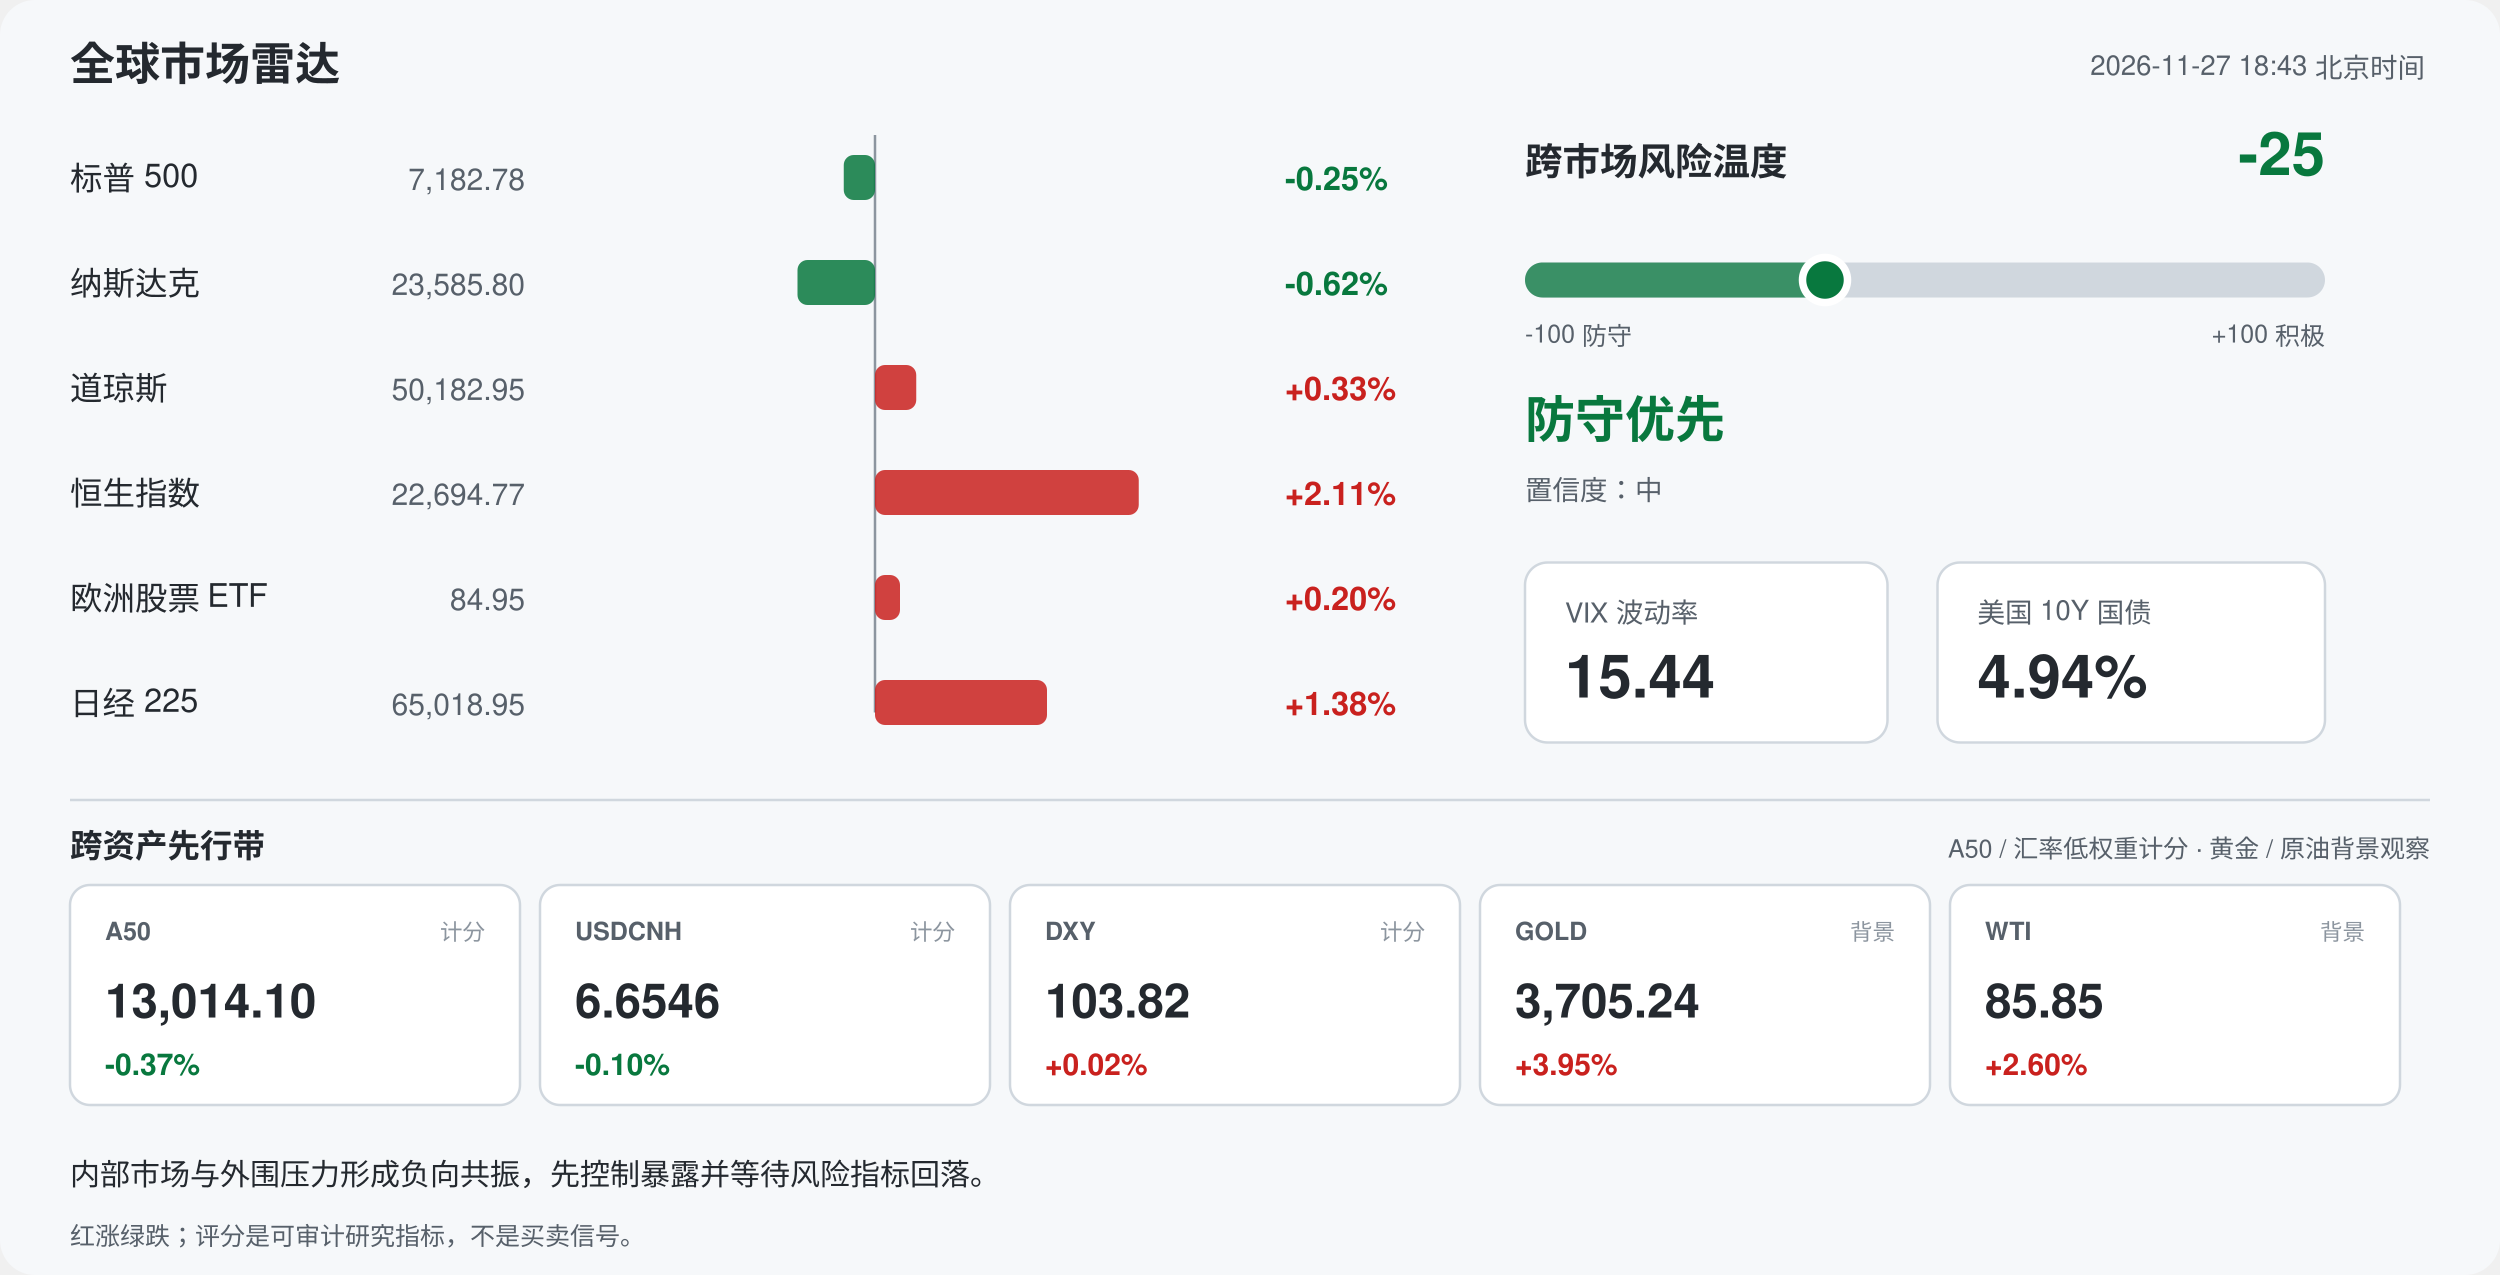
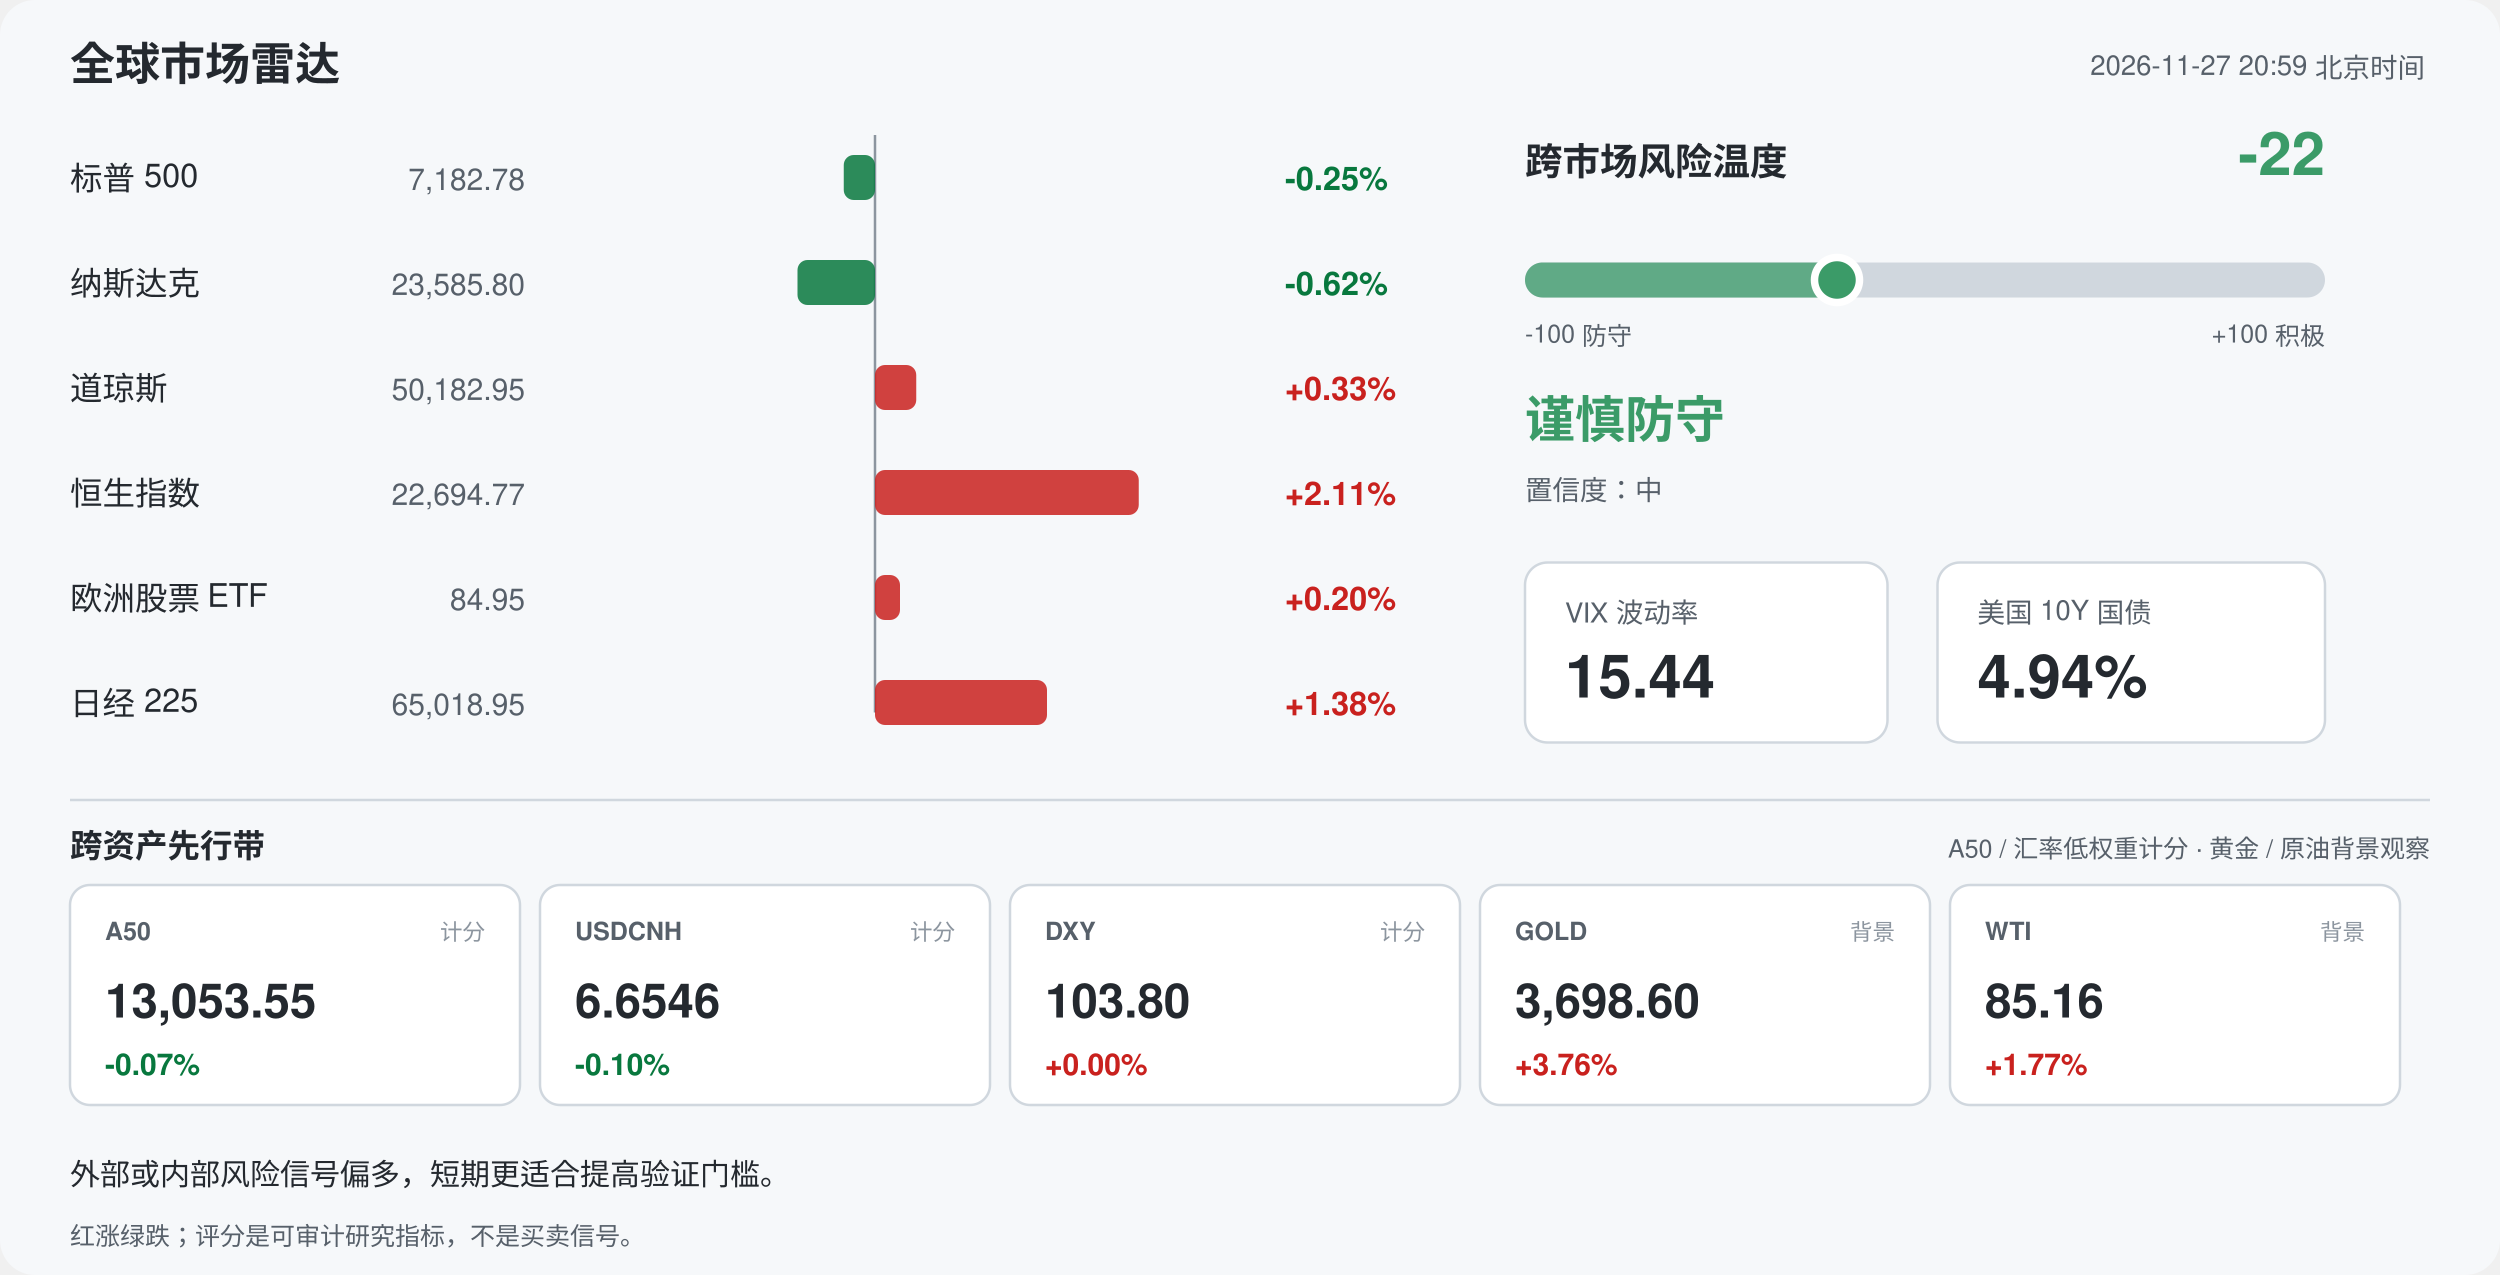
<svg xmlns="http://www.w3.org/2000/svg" width="1000" height="510" viewBox="0 0 1000 510" font-family="-apple-system,Segoe UI,Helvetica,Arial,sans-serif">
  <rect width="1000" height="510" rx="14" fill="#f6f8fa" />
  <text x="28" y="32" font-size="18" font-weight="700" fill="#24292f">全球市场雷达</text>
-   <text x="970" y="30" font-size="11" fill="#57606a" text-anchor="end">2026-11-27 18:43 北京时间</text>
+   <text x="970" y="30" font-size="11" fill="#57606a" text-anchor="end">2026-11-27 20:59 北京时间</text>
  <line x1="350" y1="54" x2="350" y2="285" stroke="#8c959f" stroke-width="1" />
  <text x="28" y="76" font-size="13" fill="#24292f">标普 500</text>
  <text x="210" y="76" font-size="12" fill="#57606a" text-anchor="end">7,182.78</text>
  <rect x="337.5" y="62" width="12.5" height="18" rx="4" fill="#08783e" opacity="0.85" />
  <text x="514" y="76" font-size="13" font-weight="600" fill="#08783e">-0.25%</text>
  <text x="28" y="118" font-size="13" fill="#24292f">纳斯达克</text>
  <text x="210" y="118" font-size="12" fill="#57606a" text-anchor="end">23,585.80</text>
  <rect x="319.0" y="104" width="31.0" height="18" rx="4" fill="#08783e" opacity="0.85" />
  <text x="514" y="118" font-size="13" font-weight="600" fill="#08783e">-0.62%</text>
  <text x="28" y="160" font-size="13" fill="#24292f">道琼斯</text>
  <text x="210" y="160" font-size="12" fill="#57606a" text-anchor="end">50,182.95</text>
  <rect x="350.0" y="146" width="16.5" height="18" rx="4" fill="#c9211e" opacity="0.85" />
  <text x="514" y="160" font-size="13" font-weight="600" fill="#c9211e">+0.33%</text>
  <text x="28" y="202" font-size="13" fill="#24292f">恒生指数</text>
  <text x="210" y="202" font-size="12" fill="#57606a" text-anchor="end">22,694.77</text>
  <rect x="350.0" y="188" width="105.5" height="18" rx="4" fill="#c9211e" opacity="0.85" />
  <text x="514" y="202" font-size="13" font-weight="600" fill="#c9211e">+2.11%</text>
  <text x="28" y="244" font-size="13" fill="#24292f">欧洲股票 ETF</text>
  <text x="210" y="244" font-size="12" fill="#57606a" text-anchor="end">84.95</text>
  <rect x="350.0" y="230" width="10.0" height="18" rx="4" fill="#c9211e" opacity="0.85" />
  <text x="514" y="244" font-size="13" font-weight="600" fill="#c9211e">+0.20%</text>
  <text x="28" y="286" font-size="13" fill="#24292f">日经 225</text>
  <text x="210" y="286" font-size="12" fill="#57606a" text-anchor="end">65,018.95</text>
  <rect x="350.0" y="272" width="68.8" height="18" rx="4" fill="#c9211e" opacity="0.85" />
  <text x="514" y="286" font-size="13" font-weight="600" fill="#c9211e">+1.38%</text>
  <text x="610" y="70" font-size="15" font-weight="700" fill="#24292f">跨市场风险温度</text>
-   <text x="930" y="70" font-size="24" font-weight="700" fill="#08783e" text-anchor="end">-25</text>
+   <text x="930" y="70" font-size="24" font-weight="700" fill="#3b9b68" text-anchor="end">-22</text>
  <rect x="610" y="105" width="320" height="14" rx="7" fill="#d0d7de" />
-   <rect x="610" y="105" width="120.0" height="14" rx="7" fill="#08783e" opacity="0.75" />
-   <circle cx="730.0" cy="112" r="9" fill="#08783e" stroke="#ffffff" stroke-width="3" />
+   <rect x="610" y="105" width="124.8" height="14" rx="7" fill="#3b9b68" opacity="0.75" />
+   <circle cx="734.8" cy="112" r="9" fill="#3b9b68" stroke="#ffffff" stroke-width="3" />
  <text x="610" y="137" font-size="10" fill="#57606a">-100 防守</text>
  <text x="930" y="137" font-size="10" fill="#57606a" text-anchor="end">+100 积极</text>
-   <text x="610" y="175" font-size="20" font-weight="700" fill="#08783e">防守优先</text>
+   <text x="610" y="175" font-size="20" font-weight="700" fill="#3b9b68">谨慎防守</text>
  <text x="610" y="200" font-size="11" fill="#57606a">置信度：中</text>
  <rect x="610" y="225" width="145" height="72" rx="9" fill="#ffffff" stroke="#d0d7de" />
  <text x="626" y="249" font-size="11" fill="#57606a">VIX 波动率</text>
  <text x="626" y="279" font-size="24" font-weight="700" fill="#24292f">15.44</text>
  <rect x="775" y="225" width="155" height="72" rx="9" fill="#ffffff" stroke="#d0d7de" />
  <text x="791" y="249" font-size="11" fill="#57606a">美国 10Y 国债</text>
  <text x="791" y="279" font-size="24" font-weight="700" fill="#24292f">4.94%</text>
  <line x1="28" y1="320" x2="972" y2="320" stroke="#d0d7de" />
  <text x="28" y="343" font-size="13" font-weight="700" fill="#24292f">跨资产先行带</text>
  <text x="972" y="343" font-size="10" fill="#57606a" text-anchor="end">A50 / 汇率低权重计分 · 黄金 / 原油背景观察</text>
  <rect x="28" y="354" width="180" height="88" rx="8" fill="#ffffff" stroke="#d0d7de" />
  <text x="42" y="376" font-size="10" font-weight="700" fill="#57606a">A50</text>
  <text x="194" y="376" font-size="9" fill="#8c959f" text-anchor="end">计分</text>
-   <text x="42" y="407" font-size="19" font-weight="700" fill="#24292f">13,014.10</text>
-   <text x="42" y="430" font-size="12" font-weight="700" fill="#08783e">-0.37%</text>
+   <text x="42" y="407" font-size="19" font-weight="700" fill="#24292f">13,053.55</text>
+   <text x="42" y="430" font-size="12" font-weight="700" fill="#08783e">-0.07%</text>
  <rect x="216" y="354" width="180" height="88" rx="8" fill="#ffffff" stroke="#d0d7de" />
  <text x="230" y="376" font-size="10" font-weight="700" fill="#57606a">USDCNH</text>
  <text x="382" y="376" font-size="9" fill="#8c959f" text-anchor="end">计分</text>
  <text x="230" y="407" font-size="19" font-weight="700" fill="#24292f">6.6546</text>
  <text x="230" y="430" font-size="12" font-weight="700" fill="#08783e">-0.10%</text>
  <rect x="404" y="354" width="180" height="88" rx="8" fill="#ffffff" stroke="#d0d7de" />
  <text x="418" y="376" font-size="10" font-weight="700" fill="#57606a">DXY</text>
  <text x="570" y="376" font-size="9" fill="#8c959f" text-anchor="end">计分</text>
-   <text x="418" y="407" font-size="19" font-weight="700" fill="#24292f">103.82</text>
-   <text x="418" y="430" font-size="12" font-weight="700" fill="#c9211e">+0.02%</text>
+   <text x="418" y="407" font-size="19" font-weight="700" fill="#24292f">103.80</text>
+   <text x="418" y="430" font-size="12" font-weight="700" fill="#c9211e">+0.00%</text>
  <rect x="592" y="354" width="180" height="88" rx="8" fill="#ffffff" stroke="#d0d7de" />
  <text x="606" y="376" font-size="10" font-weight="700" fill="#57606a">GOLD</text>
  <text x="758" y="376" font-size="9" fill="#8c959f" text-anchor="end">背景</text>
-   <text x="606" y="407" font-size="19" font-weight="700" fill="#24292f">3,705.24</text>
-   <text x="606" y="430" font-size="12" font-weight="700" fill="#c9211e">+3.95%</text>
+   <text x="606" y="407" font-size="19" font-weight="700" fill="#24292f">3,698.60</text>
+   <text x="606" y="430" font-size="12" font-weight="700" fill="#c9211e">+3.76%</text>
  <rect x="780" y="354" width="180" height="88" rx="8" fill="#ffffff" stroke="#d0d7de" />
  <text x="794" y="376" font-size="10" font-weight="700" fill="#57606a">WTI</text>
  <text x="946" y="376" font-size="9" fill="#8c959f" text-anchor="end">背景</text>
-   <text x="794" y="407" font-size="19" font-weight="700" fill="#24292f">85.85</text>
-   <text x="794" y="430" font-size="12" font-weight="700" fill="#c9211e">+2.60%</text>
-   <text x="28" y="474" font-size="12" fill="#24292f">内部市场与外围压力形成负向共振，先控制暴露并等待风险指标回落。</text>
+   <text x="794" y="407" font-size="19" font-weight="700" fill="#24292f">85.16</text>
+   <text x="794" y="430" font-size="12" font-weight="700" fill="#c9211e">+1.77%</text>
+   <text x="28" y="474" font-size="12" fill="#24292f">外部或内部风险信号偏多，短期更适合提高验证门槛。</text>
  <text x="28" y="498" font-size="10" fill="#57606a">红涨绿跌；评分是可审计研究指标，不是买卖信号。</text>
</svg>
